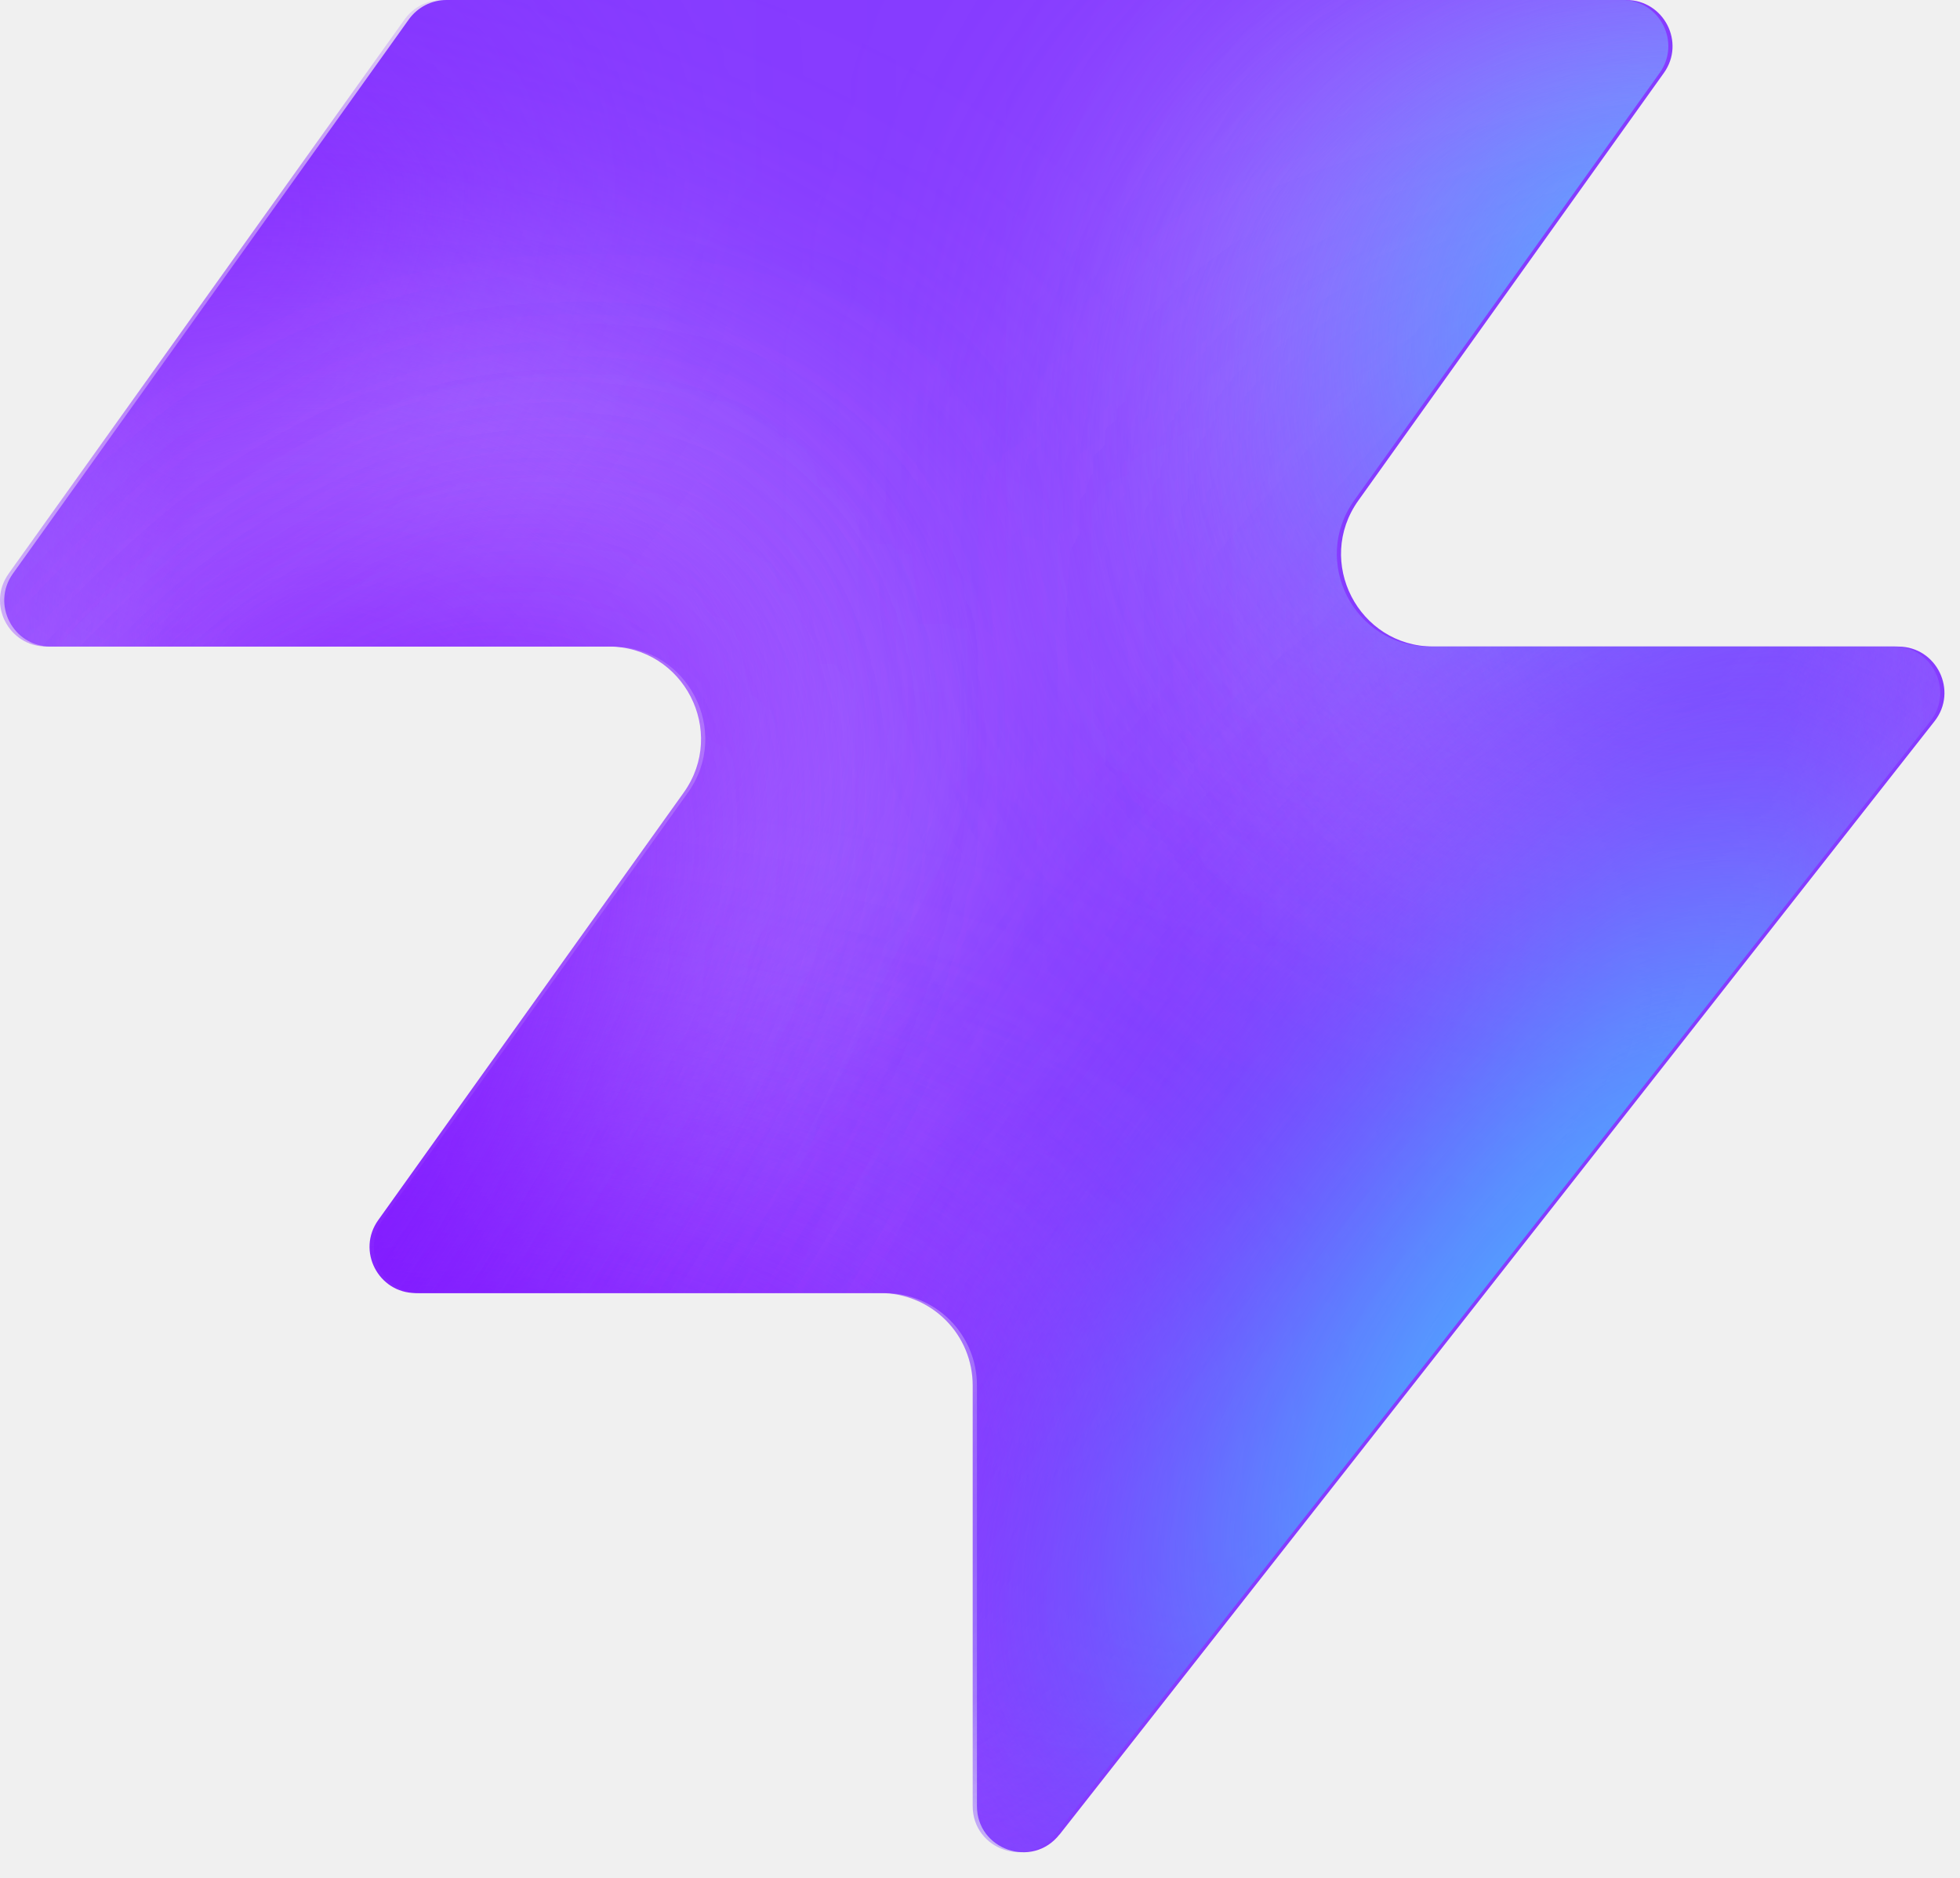
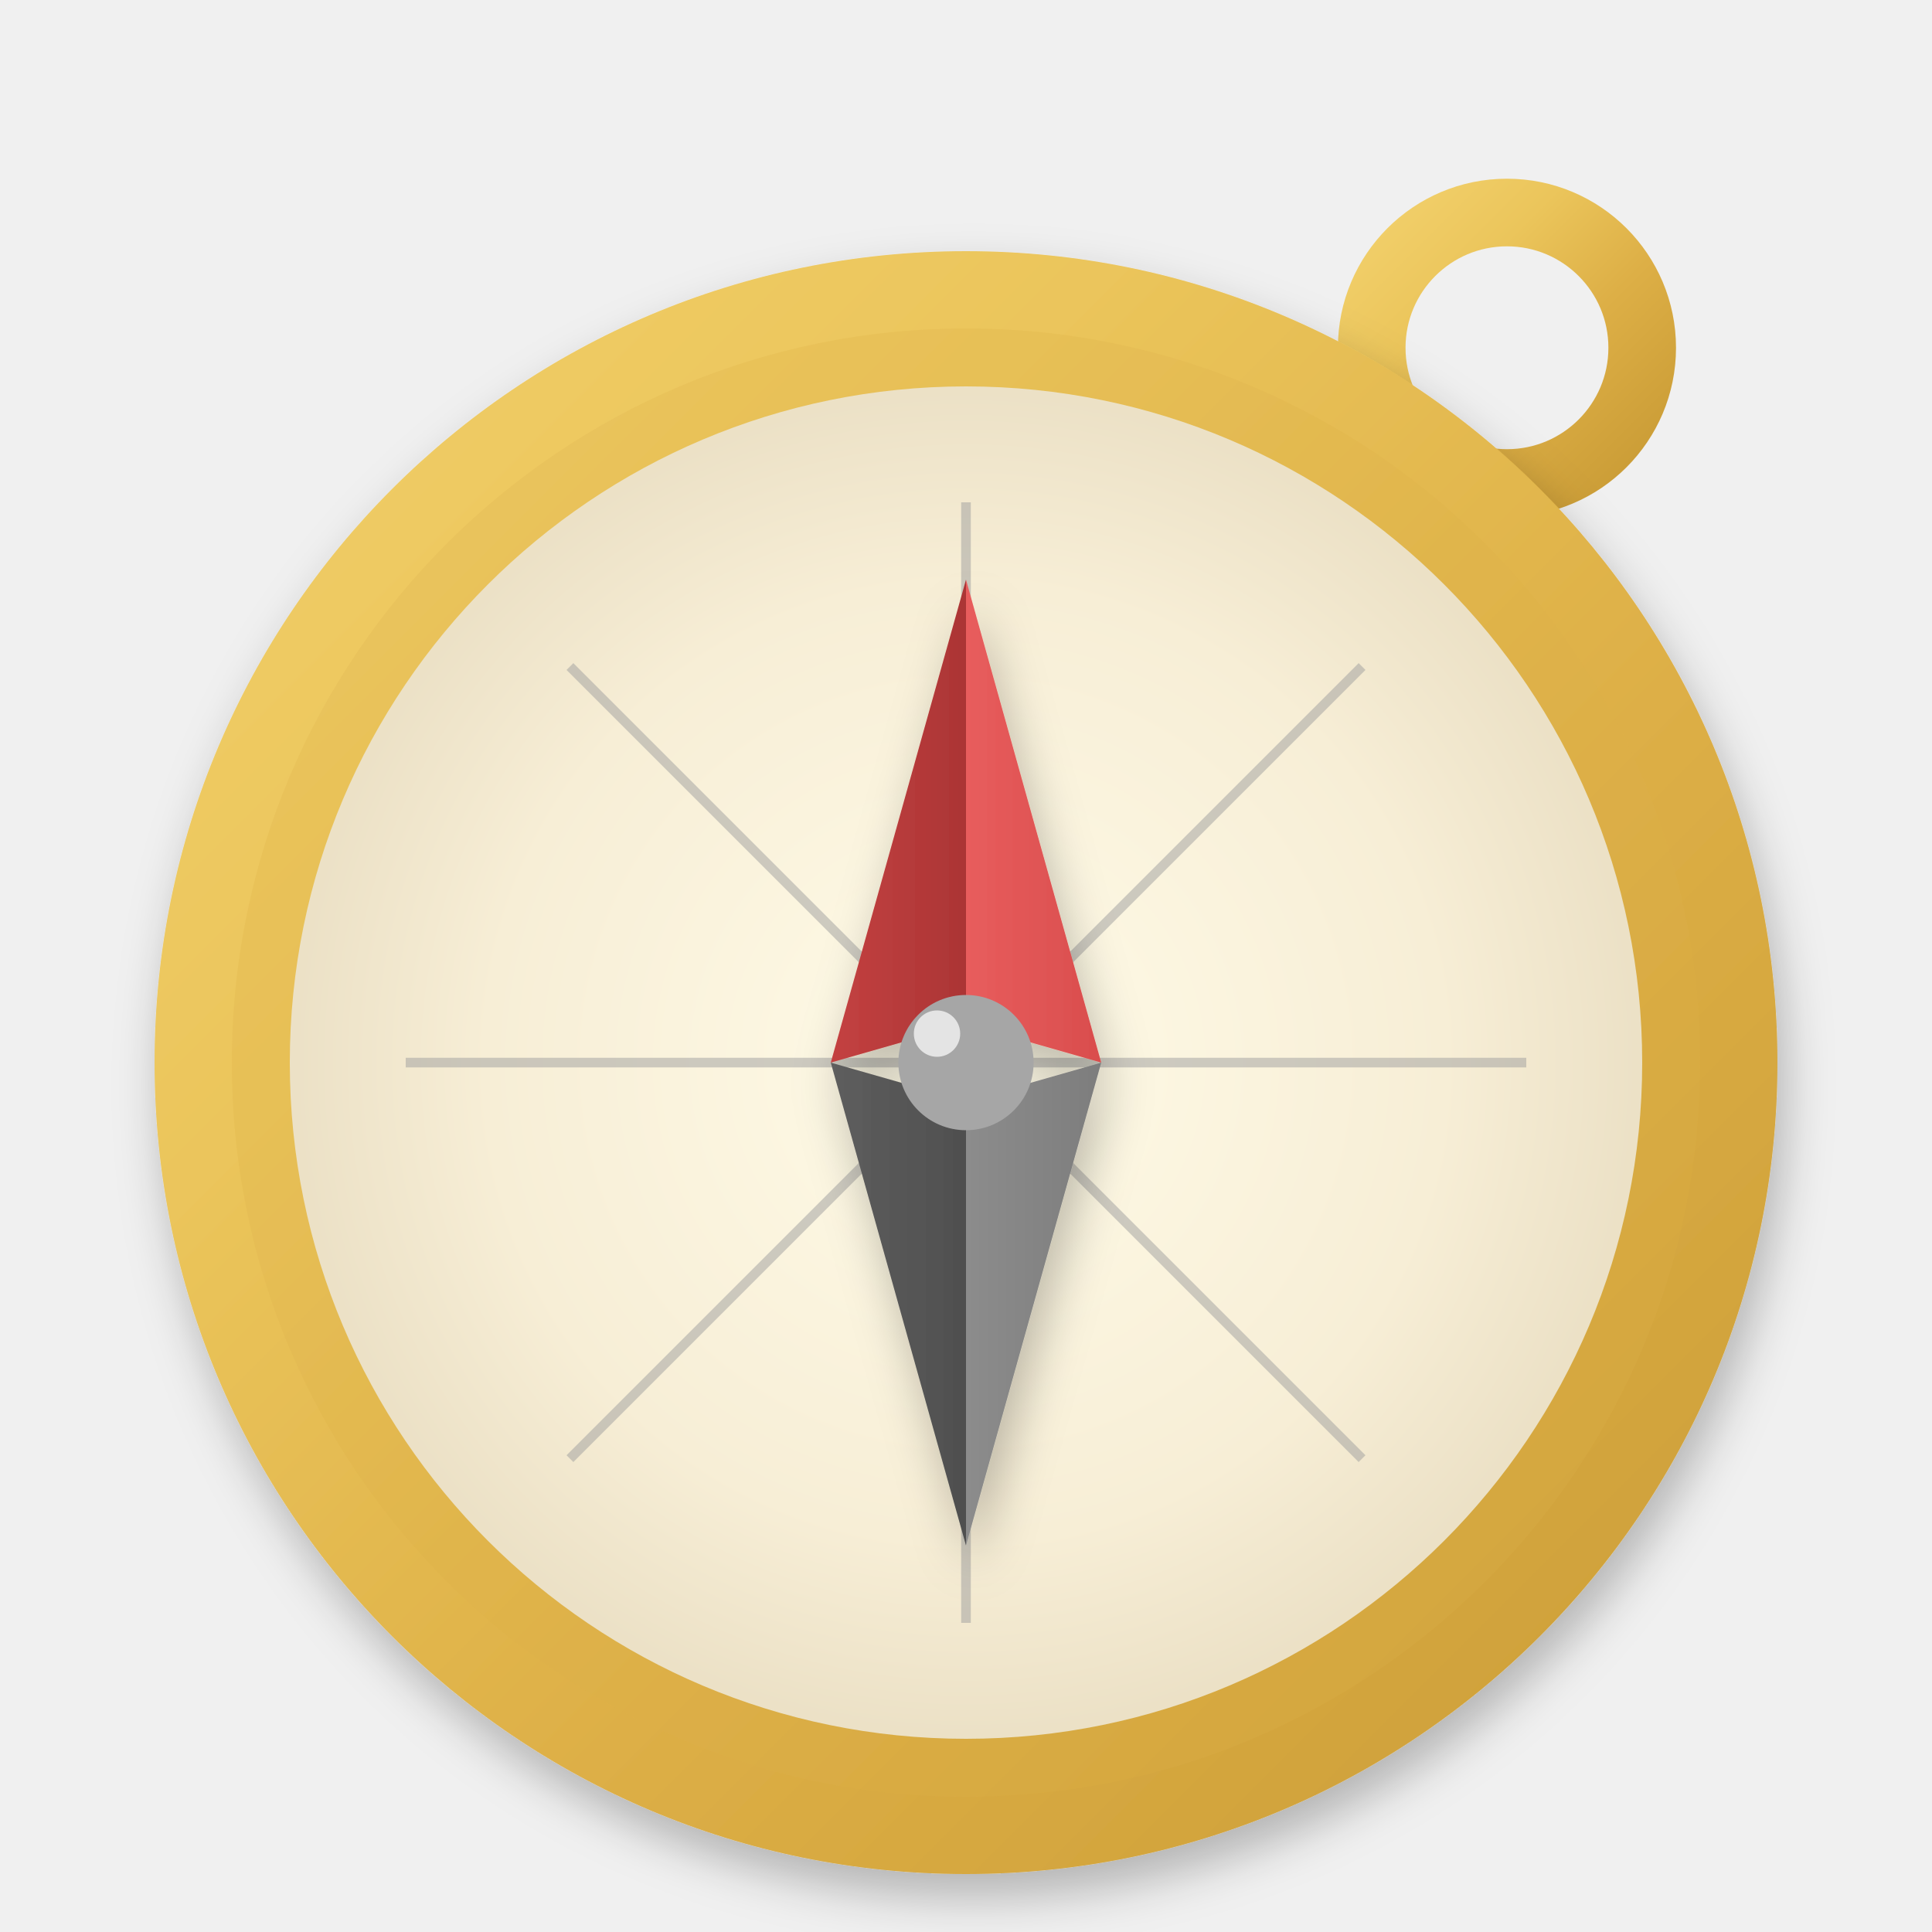
- <svg xmlns="http://www.w3.org/2000/svg" width="48" height="46" fill="none" viewBox="0 0 48 46">
-   <path fill="#863bff" d="M25.946 44.938c-.664.845-2.021.375-2.021-.698V33.937a2.26 2.26 0 0 0-2.262-2.262H10.287c-.92 0-1.456-1.04-.92-1.788l7.48-10.471c1.07-1.497 0-3.578-1.842-3.578H1.237c-.92 0-1.456-1.04-.92-1.788L10.013.474c.214-.297.556-.474.92-.474h28.894c.92 0 1.456 1.04.92 1.788l-7.48 10.471c-1.07 1.498 0 3.579 1.842 3.579h11.377c.943 0 1.473 1.088.89 1.83L25.947 44.94z" style="fill:#863bff;fill:color(display-p3 .525 .23 1);fill-opacity:1" />
-   <mask id="a" width="48" height="46" x="0" y="0" maskUnits="userSpaceOnUse" style="mask-type:alpha">
-     <path fill="#000" d="M25.842 44.938c-.664.844-2.021.375-2.021-.698V33.937a2.26 2.26 0 0 0-2.262-2.262H10.183c-.92 0-1.456-1.04-.92-1.788l7.48-10.471c1.07-1.498 0-3.579-1.842-3.579H1.133c-.92 0-1.456-1.04-.92-1.787L9.91.473c.214-.297.556-.474.92-.474h28.894c.92 0 1.456 1.04.92 1.788l-7.48 10.471c-1.07 1.498 0 3.578 1.842 3.578h11.377c.943 0 1.473 1.088.89 1.832L25.843 44.94z" style="fill:#000;fill-opacity:1" />
-   </mask>
-   <g mask="url(#a)">
-     <g filter="url(#b)">
-       <ellipse cx="5.508" cy="14.704" fill="#ede6ff" rx="5.508" ry="14.704" style="fill:#ede6ff;fill:color(display-p3 .927 .903 1);fill-opacity:1" transform="matrix(.00324 1 1 -.00324 -4.47 31.516)" />
-     </g>
-     <g filter="url(#c)">
-       <ellipse cx="10.399" cy="29.851" fill="#ede6ff" rx="10.399" ry="29.851" style="fill:#ede6ff;fill:color(display-p3 .927 .903 1);fill-opacity:1" transform="matrix(.00324 1 1 -.00324 -39.328 7.883)" />
-     </g>
-     <g filter="url(#d)">
-       <ellipse cx="5.508" cy="30.487" fill="#7e14ff" rx="5.508" ry="30.487" style="fill:#7e14ff;fill:color(display-p3 .492 .077 1);fill-opacity:1" transform="rotate(89.814 -25.913 -14.639)scale(1 -1)" />
-     </g>
-     <g filter="url(#e)">
-       <ellipse cx="5.508" cy="30.599" fill="#7e14ff" rx="5.508" ry="30.599" style="fill:#7e14ff;fill:color(display-p3 .492 .077 1);fill-opacity:1" transform="rotate(89.814 -32.644 -3.334)scale(1 -1)" />
-     </g>
-     <g filter="url(#f)">
-       <ellipse cx="5.508" cy="30.599" fill="#7e14ff" rx="5.508" ry="30.599" style="fill:#7e14ff;fill:color(display-p3 .492 .077 1);fill-opacity:1" transform="matrix(.00324 1 1 -.00324 -34.34 30.47)" />
-     </g>
-     <g filter="url(#g)">
-       <ellipse cx="14.072" cy="22.078" fill="#ede6ff" rx="14.072" ry="22.078" style="fill:#ede6ff;fill:color(display-p3 .927 .903 1);fill-opacity:1" transform="rotate(93.35 24.506 48.493)scale(-1 1)" />
-     </g>
-     <g filter="url(#h)">
-       <ellipse cx="3.47" cy="21.501" fill="#7e14ff" rx="3.47" ry="21.501" style="fill:#7e14ff;fill:color(display-p3 .492 .077 1);fill-opacity:1" transform="rotate(89.009 28.708 47.59)scale(-1 1)" />
-     </g>
-     <g filter="url(#i)">
-       <ellipse cx="3.47" cy="21.501" fill="#7e14ff" rx="3.47" ry="21.501" style="fill:#7e14ff;fill:color(display-p3 .492 .077 1);fill-opacity:1" transform="rotate(89.009 28.708 47.59)scale(-1 1)" />
-     </g>
-     <g filter="url(#j)">
-       <ellipse cx=".387" cy="8.972" fill="#7e14ff" rx="4.407" ry="29.108" style="fill:#7e14ff;fill:color(display-p3 .492 .077 1);fill-opacity:1" transform="rotate(39.51 .387 8.972)" />
-     </g>
-     <g filter="url(#k)">
-       <ellipse cx="47.523" cy="-6.092" fill="#7e14ff" rx="4.407" ry="29.108" style="fill:#7e14ff;fill:color(display-p3 .492 .077 1);fill-opacity:1" transform="rotate(37.892 47.523 -6.092)" />
-     </g>
-     <g filter="url(#l)">
-       <ellipse cx="41.412" cy="6.333" fill="#47bfff" rx="5.971" ry="9.665" style="fill:#47bfff;fill:color(display-p3 .28 .748 1);fill-opacity:1" transform="rotate(37.892 41.412 6.333)" />
-     </g>
-     <g filter="url(#m)">
-       <ellipse cx="-1.879" cy="38.332" fill="#7e14ff" rx="4.407" ry="29.108" style="fill:#7e14ff;fill:color(display-p3 .492 .077 1);fill-opacity:1" transform="rotate(37.892 -1.88 38.332)" />
-     </g>
-     <g filter="url(#n)">
-       <ellipse cx="-1.879" cy="38.332" fill="#7e14ff" rx="4.407" ry="29.108" style="fill:#7e14ff;fill:color(display-p3 .492 .077 1);fill-opacity:1" transform="rotate(37.892 -1.88 38.332)" />
-     </g>
-     <g filter="url(#o)">
-       <ellipse cx="35.651" cy="29.907" fill="#7e14ff" rx="4.407" ry="29.108" style="fill:#7e14ff;fill:color(display-p3 .492 .077 1);fill-opacity:1" transform="rotate(37.892 35.651 29.907)" />
-     </g>
-     <g filter="url(#p)">
-       <ellipse cx="38.418" cy="32.4" fill="#47bfff" rx="5.971" ry="15.297" style="fill:#47bfff;fill:color(display-p3 .28 .748 1);fill-opacity:1" transform="rotate(37.892 38.418 32.4)" />
-     </g>
-   </g>
+ <svg xmlns="http://www.w3.org/2000/svg" viewBox="0 0 100 100">
  <defs>
-     <filter id="b" width="60.045" height="41.654" x="-19.77" y="16.149" color-interpolation-filters="sRGB" filterUnits="userSpaceOnUse">
-       <feFlood flood-opacity="0" result="BackgroundImageFix" />
-       <feBlend in="SourceGraphic" in2="BackgroundImageFix" result="shape" />
-       <feGaussianBlur result="effect1_foregroundBlur_2002_17158" stdDeviation="7.659" />
-     </filter>
-     <filter id="c" width="90.34" height="51.437" x="-54.613" y="-7.533" color-interpolation-filters="sRGB" filterUnits="userSpaceOnUse">
-       <feFlood flood-opacity="0" result="BackgroundImageFix" />
-       <feBlend in="SourceGraphic" in2="BackgroundImageFix" result="shape" />
-       <feGaussianBlur result="effect1_foregroundBlur_2002_17158" stdDeviation="7.659" />
-     </filter>
-     <filter id="d" width="79.355" height="29.4" x="-49.64" y="2.03" color-interpolation-filters="sRGB" filterUnits="userSpaceOnUse">
-       <feFlood flood-opacity="0" result="BackgroundImageFix" />
-       <feBlend in="SourceGraphic" in2="BackgroundImageFix" result="shape" />
-       <feGaussianBlur result="effect1_foregroundBlur_2002_17158" stdDeviation="4.596" />
-     </filter>
-     <filter id="e" width="79.579" height="29.4" x="-45.045" y="20.029" color-interpolation-filters="sRGB" filterUnits="userSpaceOnUse">
-       <feFlood flood-opacity="0" result="BackgroundImageFix" />
-       <feBlend in="SourceGraphic" in2="BackgroundImageFix" result="shape" />
-       <feGaussianBlur result="effect1_foregroundBlur_2002_17158" stdDeviation="4.596" />
-     </filter>
-     <filter id="f" width="79.579" height="29.4" x="-43.513" y="21.178" color-interpolation-filters="sRGB" filterUnits="userSpaceOnUse">
-       <feFlood flood-opacity="0" result="BackgroundImageFix" />
-       <feBlend in="SourceGraphic" in2="BackgroundImageFix" result="shape" />
-       <feGaussianBlur result="effect1_foregroundBlur_2002_17158" stdDeviation="4.596" />
-     </filter>
-     <filter id="g" width="74.749" height="58.852" x="15.756" y="-17.901" color-interpolation-filters="sRGB" filterUnits="userSpaceOnUse">
-       <feFlood flood-opacity="0" result="BackgroundImageFix" />
-       <feBlend in="SourceGraphic" in2="BackgroundImageFix" result="shape" />
-       <feGaussianBlur result="effect1_foregroundBlur_2002_17158" stdDeviation="7.659" />
-     </filter>
-     <filter id="h" width="61.377" height="25.362" x="23.548" y="2.284" color-interpolation-filters="sRGB" filterUnits="userSpaceOnUse">
-       <feFlood flood-opacity="0" result="BackgroundImageFix" />
-       <feBlend in="SourceGraphic" in2="BackgroundImageFix" result="shape" />
-       <feGaussianBlur result="effect1_foregroundBlur_2002_17158" stdDeviation="4.596" />
-     </filter>
-     <filter id="i" width="61.377" height="25.362" x="23.548" y="2.284" color-interpolation-filters="sRGB" filterUnits="userSpaceOnUse">
-       <feFlood flood-opacity="0" result="BackgroundImageFix" />
-       <feBlend in="SourceGraphic" in2="BackgroundImageFix" result="shape" />
-       <feGaussianBlur result="effect1_foregroundBlur_2002_17158" stdDeviation="4.596" />
-     </filter>
-     <filter id="j" width="56.045" height="63.649" x="-27.636" y="-22.853" color-interpolation-filters="sRGB" filterUnits="userSpaceOnUse">
-       <feFlood flood-opacity="0" result="BackgroundImageFix" />
-       <feBlend in="SourceGraphic" in2="BackgroundImageFix" result="shape" />
-       <feGaussianBlur result="effect1_foregroundBlur_2002_17158" stdDeviation="4.596" />
-     </filter>
-     <filter id="k" width="54.814" height="64.646" x="20.116" y="-38.415" color-interpolation-filters="sRGB" filterUnits="userSpaceOnUse">
-       <feFlood flood-opacity="0" result="BackgroundImageFix" />
-       <feBlend in="SourceGraphic" in2="BackgroundImageFix" result="shape" />
-       <feGaussianBlur result="effect1_foregroundBlur_2002_17158" stdDeviation="4.596" />
-     </filter>
-     <filter id="l" width="33.541" height="35.313" x="24.641" y="-11.323" color-interpolation-filters="sRGB" filterUnits="userSpaceOnUse">
-       <feFlood flood-opacity="0" result="BackgroundImageFix" />
-       <feBlend in="SourceGraphic" in2="BackgroundImageFix" result="shape" />
-       <feGaussianBlur result="effect1_foregroundBlur_2002_17158" stdDeviation="4.596" />
-     </filter>
-     <filter id="m" width="54.814" height="64.646" x="-29.286" y="6.009" color-interpolation-filters="sRGB" filterUnits="userSpaceOnUse">
-       <feFlood flood-opacity="0" result="BackgroundImageFix" />
-       <feBlend in="SourceGraphic" in2="BackgroundImageFix" result="shape" />
-       <feGaussianBlur result="effect1_foregroundBlur_2002_17158" stdDeviation="4.596" />
-     </filter>
-     <filter id="n" width="54.814" height="64.646" x="-29.286" y="6.009" color-interpolation-filters="sRGB" filterUnits="userSpaceOnUse">
-       <feFlood flood-opacity="0" result="BackgroundImageFix" />
-       <feBlend in="SourceGraphic" in2="BackgroundImageFix" result="shape" />
-       <feGaussianBlur result="effect1_foregroundBlur_2002_17158" stdDeviation="4.596" />
-     </filter>
-     <filter id="o" width="54.814" height="64.646" x="8.244" y="-2.416" color-interpolation-filters="sRGB" filterUnits="userSpaceOnUse">
-       <feFlood flood-opacity="0" result="BackgroundImageFix" />
-       <feBlend in="SourceGraphic" in2="BackgroundImageFix" result="shape" />
-       <feGaussianBlur result="effect1_foregroundBlur_2002_17158" stdDeviation="4.596" />
-     </filter>
-     <filter id="p" width="39.409" height="43.623" x="18.713" y="10.588" color-interpolation-filters="sRGB" filterUnits="userSpaceOnUse">
-       <feFlood flood-opacity="0" result="BackgroundImageFix" />
-       <feBlend in="SourceGraphic" in2="BackgroundImageFix" result="shape" />
-       <feGaussianBlur result="effect1_foregroundBlur_2002_17158" stdDeviation="4.596" />
+     <linearGradient id="harmonious-gold" x1="0%" y1="0%" x2="100%" y2="100%">
+       <stop offset="0%" style="stop-color:#F2D06B" />
+       <stop offset="30%" style="stop-color:#EBC55B" />
+       <stop offset="60%" style="stop-color:#DDAF46" />
+       <stop offset="100%" style="stop-color:#C99B35" />
+     </linearGradient>
+     <radialGradient id="harmonious-glass" cx="50%" cy="50%" r="50%">
+       <stop offset="0%" style="stop-color:#FFFBE8" />
+       <stop offset="70%" style="stop-color:#F7EED6" />
+       <stop offset="100%" style="stop-color:#EBE0C5" />
+     </radialGradient>
+     <linearGradient id="harmonious-red-light" x1="0%" y1="0%" x2="100%" y2="0%">
+       <stop offset="0%" style="stop-color:#E85D5D" />
+       <stop offset="100%" style="stop-color:#D94D4D" />
+     </linearGradient>
+     <linearGradient id="harmonious-red-dark" x1="0%" y1="0%" x2="100%" y2="0%">
+       <stop offset="0%" style="stop-color:#C44141" />
+       <stop offset="100%" style="stop-color:#AB3535" />
+     </linearGradient>
+     <linearGradient id="harmonious-grey-light" x1="0%" y1="0%" x2="100%" y2="0%">
+       <stop offset="0%" style="stop-color:#8C8C8C" />
+       <stop offset="100%" style="stop-color:#7D7D7D" />
+     </linearGradient>
+     <linearGradient id="harmonious-grey-dark" x1="0%" y1="0%" x2="100%" y2="0%">
+       <stop offset="0%" style="stop-color:#5E5E5E" />
+       <stop offset="100%" style="stop-color:#4F4F4F" />
+     </linearGradient>
+     <filter id="soft-shadow" x="-20%" y="-20%" width="140%" height="140%">
+       <feGaussianBlur in="SourceAlpha" stdDeviation="1.2" />
+       <feOffset dx="0.4" dy="1.2" result="offsetblur" />
+       <feComponentTransfer>
+         <feFuncA type="linear" slope="0.25" />
+       </feComponentTransfer>
+       <feMerge>
+         <feMergeNode />
+         <feMergeNode in="SourceGraphic" />
+       </feMerge>
    </filter>
  </defs>
+   <circle cx="78" cy="18" r="7" fill="none" stroke="url(#harmonious-gold)" stroke-width="3.5" />
+   <g filter="url(#soft-shadow)">
+     <circle cx="50" cy="55" r="42" fill="url(#harmonious-gold)" />
+     <circle cx="50" cy="55" r="38" fill="#DDAF46" opacity="0.25" />
+     <circle cx="50" cy="55" r="35" fill="url(#harmonious-glass)" />
+   </g>
+   <g stroke="#9E9E9E" stroke-width="0.5" opacity="0.5">
+     <line x1="50" y1="26" x2="50" y2="84" />
+     <line x1="21" y1="55" x2="79" y2="55" />
+     <line x1="29.5" y1="34.5" x2="70.5" y2="75.5" />
+     <line x1="70.5" y1="34.5" x2="29.5" y2="75.5" />
+   </g>
+   <g filter="url(#soft-shadow)">
+     <path d="M50 30 L57 55 L50 53 Z" fill="url(#harmonious-red-light)" />
+     <path d="M50 30 L43 55 L50 53 Z" fill="url(#harmonious-red-dark)" />
+     <path d="M50 80 L57 55 L50 57 Z" fill="url(#harmonious-grey-light)" />
+     <path d="M50 80 L43 55 L50 57 Z" fill="url(#harmonious-grey-dark)" />
+   </g>
+   <circle cx="50" cy="55" r="3.5" fill="#A6A6A6" />
+   <circle cx="48.5" cy="53.5" r="1.2" fill="#FFF" opacity="0.7" />
</svg>
